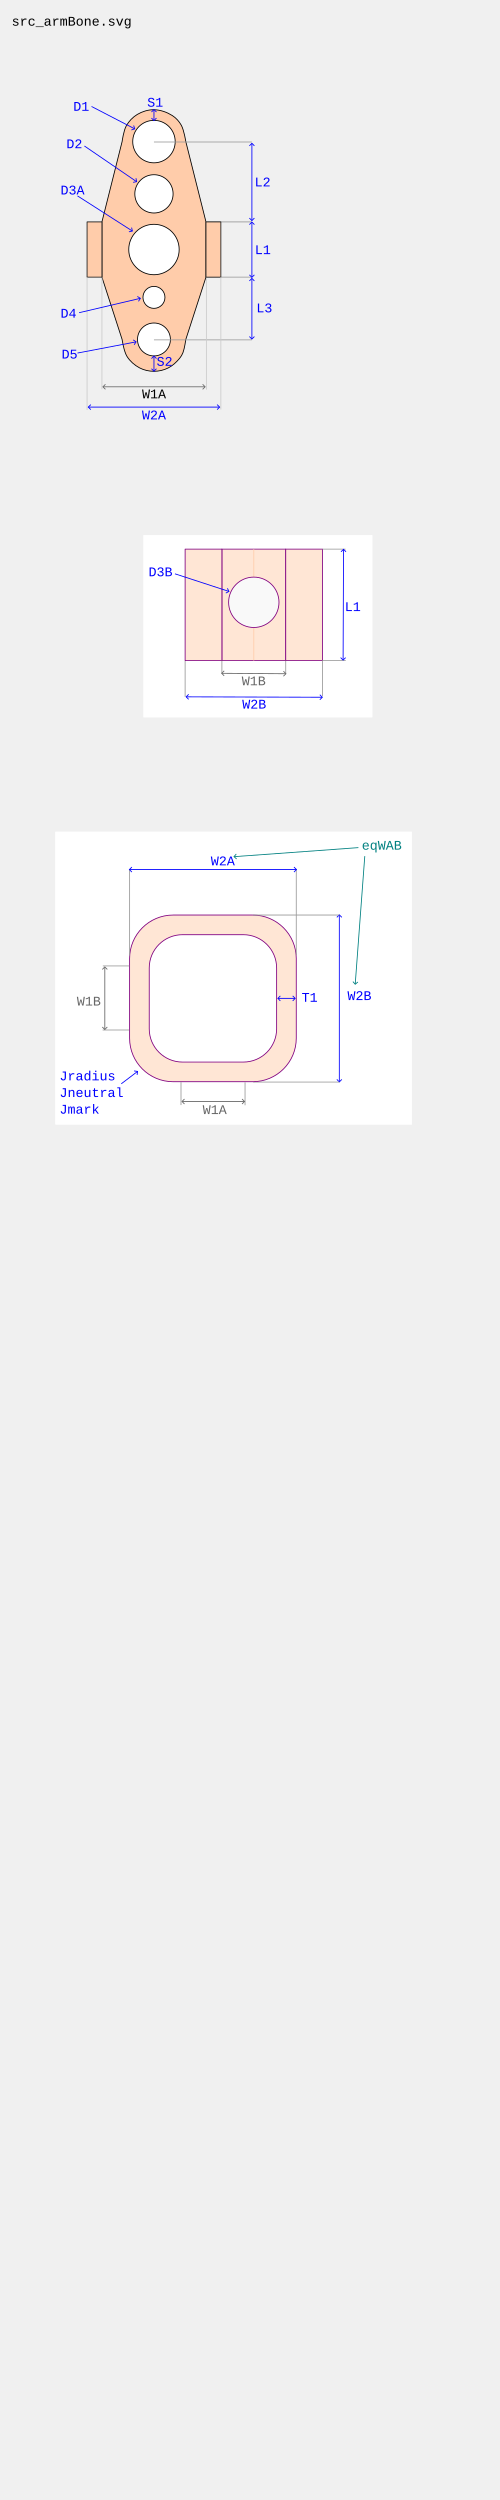
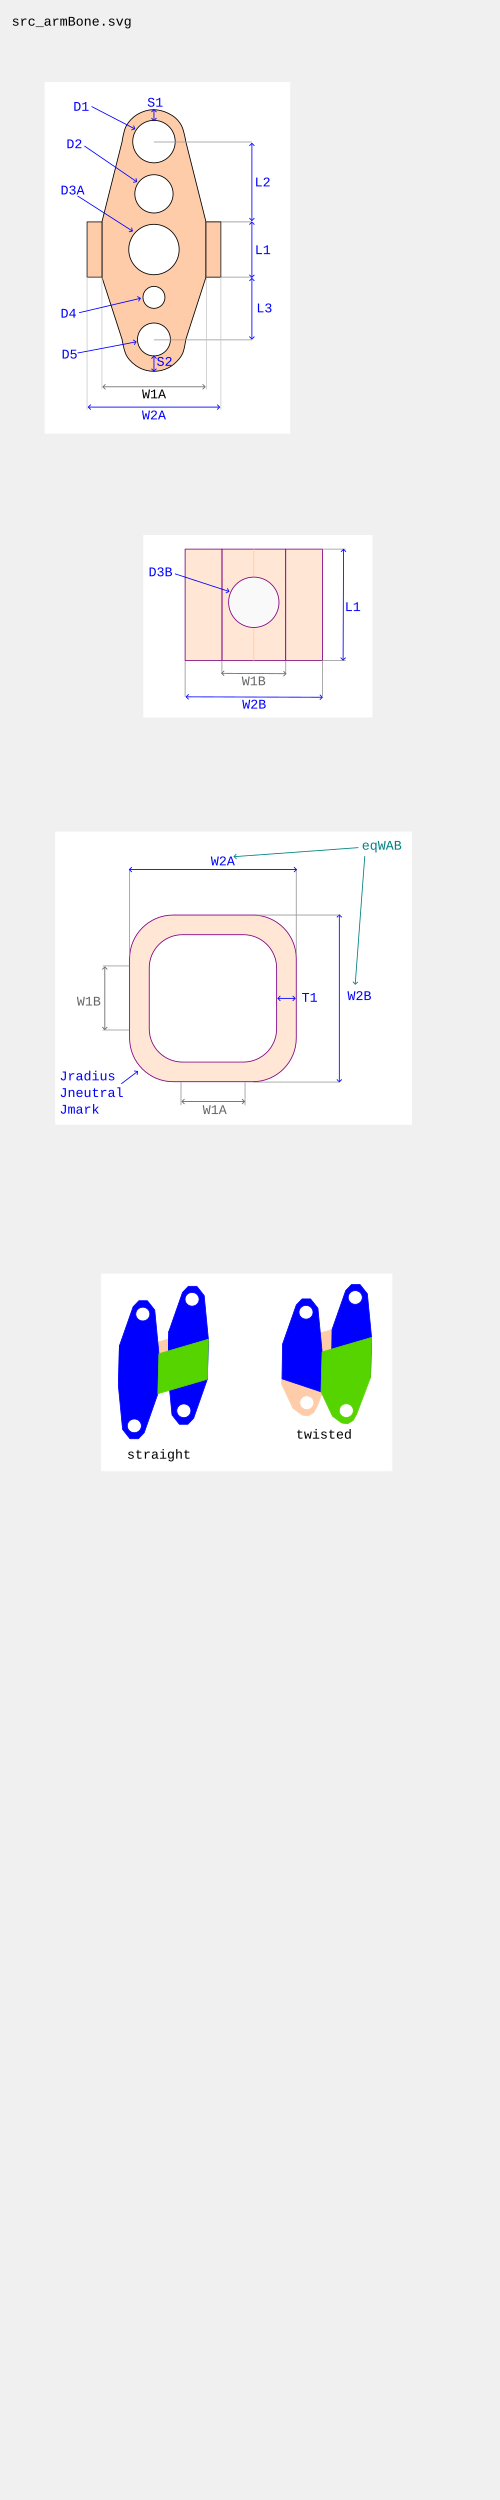
<svg xmlns="http://www.w3.org/2000/svg" width="600" height="3000" viewBox="0 0 158.75 793.75" version="1.1" id="svg1">
  <defs id="defs1">
+     <rect x="321.641" y="1726.93" width="154.964" height="45.249" id="rect21" />
+     <rect x="138.979" y="1791.098" width="133.076" height="72.977" id="rect14" />
    <rect x="329.366" y="547.881" width="33.128" height="28.668" id="rect23" />
    <rect x="337.011" y="488.529" width="40.773" height="32.914" id="rect22" />
    <rect x="383.517" y="531.317" width="62.433" height="43.958" id="rect20" />
    <rect x="366.316" y="458.054" width="58.611" height="40.773" id="rect19" />
    <rect x="421.104" y="421.104" width="52.24" height="44.595" id="rect18" />
    <rect x="380.969" y="402.629" width="60.522" height="52.24" id="rect17" />
    <rect x="429.386" y="467.518" width="59.885" height="43.413" id="rect13" />
    <rect x="414.638" y="382.88" width="70.173" height="49.692" id="rect12" />
    <rect x="414.638" y="361.219" width="45.964" height="42.684" id="rect11" />
    <rect x="391.162" y="288.632" width="63.707" height="73.225" id="rect8" />
    <rect x="171.056" y="528.769" width="63.386" height="32.809" id="rect5" />
    <marker style="overflow:visible" id="ArrowWide" refX="0" refY="0" orient="auto-start-reverse" markerWidth="1" markerHeight="1" viewBox="0 0 1 1" preserveAspectRatio="xMidYMid">
      <path style="fill:none;stroke:context-stroke;stroke-width:1;stroke-linecap:butt" d="M 3,-3 0,0 3,3" transform="rotate(180,0.125,0)" id="path1" />
    </marker>
    <rect x="14.016" y="16.564" width="256.103" height="73.9" id="rect1" />
    <marker style="overflow:visible" id="ArrowWide-5" refX="0" refY="0" orient="auto-start-reverse" markerWidth="1" markerHeight="1" viewBox="0 0 1 1" preserveAspectRatio="xMidYMid">
      <path style="fill:none;stroke:context-stroke;stroke-width:1;stroke-linecap:butt" d="M 3,-3 0,0 3,3" transform="rotate(180,0.125,0)" id="path1-0" />
    </marker>
    <marker style="overflow:visible" id="ArrowWide-5-3" refX="0" refY="0" orient="auto-start-reverse" markerWidth="1" markerHeight="1" viewBox="0 0 1 1" preserveAspectRatio="xMidYMid">
      <path style="fill:none;stroke:context-stroke;stroke-width:1;stroke-linecap:butt" d="M 3,-3 0,0 3,3" transform="rotate(180,0.125,0)" id="path1-0-2" />
    </marker>
    <marker style="overflow:visible" id="ArrowWide-5-7" refX="0" refY="0" orient="auto-start-reverse" markerWidth="1" markerHeight="1" viewBox="0 0 1 1" preserveAspectRatio="xMidYMid">
      <path style="fill:none;stroke:context-stroke;stroke-width:1;stroke-linecap:butt" d="M 3,-3 0,0 3,3" transform="rotate(180,0.125,0)" id="path1-0-6" />
    </marker>
    <marker style="overflow:visible" id="ArrowWide-5-7-8" refX="0" refY="0" orient="auto-start-reverse" markerWidth="1" markerHeight="1" viewBox="0 0 1 1" preserveAspectRatio="xMidYMid">
      <path style="fill:none;stroke:context-stroke;stroke-width:1;stroke-linecap:butt" d="M 3,-3 0,0 3,3" transform="rotate(180,0.125,0)" id="path1-0-6-8" />
    </marker>
    <rect x="171.056" y="528.769" width="63.386" height="32.809" id="rect5-2" />
    <marker style="overflow:visible" id="ArrowWide-1" refX="0" refY="0" orient="auto-start-reverse" markerWidth="1" markerHeight="1" viewBox="0 0 1 1" preserveAspectRatio="xMidYMid">
      <path style="fill:none;stroke:context-stroke;stroke-width:1;stroke-linecap:butt" d="M 3,-3 0,0 3,3" transform="rotate(180,0.125,0)" id="path3-55" />
    </marker>
    <marker style="overflow:visible" id="ArrowWide-4-7" refX="0" refY="0" orient="auto-start-reverse" markerWidth="1" markerHeight="1" viewBox="0 0 1 1" preserveAspectRatio="xMidYMid">
      <path style="fill:none;stroke:context-stroke;stroke-width:1;stroke-linecap:butt" d="M 3,-3 0,0 3,3" transform="rotate(180,0.125,0)" id="path3-5-6" />
    </marker>
    <rect x="187.936" y="533.866" width="73.9" height="44.595" id="rect5-9-6" />
    <rect x="450.027" y="984.154" width="36.489" height="38.43" id="rect11-93" />
    <marker style="overflow:visible" id="ArrowWide-9-3-7" refX="0" refY="0" orient="auto-start-reverse" markerWidth="1" markerHeight="1" viewBox="0 0 1 1" preserveAspectRatio="xMidYMid">
      <path style="fill:none;stroke:context-stroke;stroke-width:1;stroke-linecap:butt" d="M 3,-3 0,0 3,3" transform="rotate(180,0.125,0)" id="path3-73-1-4" />
    </marker>
    <rect x="336.844" y="630.218" width="41.53" height="28.349" id="rect13-0-5" />
    <marker style="overflow:visible" id="ArrowWide-10-9" refX="0" refY="0" orient="auto-start-reverse" markerWidth="1" markerHeight="1" viewBox="0 0 1 1" preserveAspectRatio="xMidYMid">
      <path style="fill:none;stroke:context-stroke;stroke-width:1;stroke-linecap:butt" d="M 3,-3 0,0 3,3" transform="rotate(180,0.125,0)" id="path3-61-1" />
    </marker>
    <rect x="187.936" y="533.866" width="73.9" height="44.595" id="rect5-9-1-0" />
    <rect x="349.115" y="99.383" width="55.425" height="47.143" id="rect3-6" />
    <marker style="overflow:visible" id="ArrowWide-2" refX="0" refY="0" orient="auto-start-reverse" markerWidth="1" markerHeight="1" viewBox="0 0 1 1" preserveAspectRatio="xMidYMid">
      <path style="fill:none;stroke:context-stroke;stroke-width:1;stroke-linecap:butt" d="M 3,-3 0,0 3,3" transform="rotate(180,0.125,0)" id="path3-7" />
    </marker>
    <marker style="overflow:visible" id="ArrowWide-7" refX="0" refY="0" orient="auto-start-reverse" markerWidth="1" markerHeight="1" viewBox="0 0 1 1" preserveAspectRatio="xMidYMid">
      <path style="fill:none;stroke:context-stroke;stroke-width:1;stroke-linecap:butt" d="M 3,-3 0,0 3,3" transform="rotate(180,0.125,0)" id="path3-1" />
    </marker>
    <marker style="overflow:visible" id="ArrowWide-3" refX="0" refY="0" orient="auto-start-reverse" markerWidth="1" markerHeight="1" viewBox="0 0 1 1" preserveAspectRatio="xMidYMid">
      <path style="fill:none;stroke:context-stroke;stroke-width:1;stroke-linecap:butt" d="M 3,-3 0,0 3,3" transform="rotate(180,0.125,0)" id="path3-6" />
    </marker>
    <marker style="overflow:visible" id="ArrowWide-3-7" refX="0" refY="0" orient="auto-start-reverse" markerWidth="1" markerHeight="1" viewBox="0 0 1 1" preserveAspectRatio="xMidYMid">
      <path style="fill:none;stroke:context-stroke;stroke-width:1;stroke-linecap:butt" d="M 3,-3 0,0 3,3" transform="rotate(180,0.125,0)" id="path3-6-3" />
    </marker>
    <rect x="349.115" y="99.383" width="55.425" height="47.143" id="rect3" />
    <rect x="187.936" y="533.866" width="73.9" height="44.595" id="rect5-22" />
    <rect x="435.757" y="303.246" width="78.36" height="64.344" id="rect6" />
    <rect x="421.933" y="172.994" width="86.45" height="28.958" id="rect9" />
    <marker style="overflow:visible" id="ArrowWide-3-6" refX="0" refY="0" orient="auto-start-reverse" markerWidth="1" markerHeight="1" viewBox="0 0 1 1" preserveAspectRatio="xMidYMid">
      <path style="fill:none;stroke:context-stroke;stroke-width:1;stroke-linecap:butt" d="M 3,-3 0,0 3,3" transform="rotate(180,0.125,0)" id="path3-6-8" />
    </marker>
    <rect x="187.936" y="533.866" width="73.9" height="44.595" id="rect5-2-6" />
    <rect x="49.054" y="523.036" width="145.252" height="74.537" id="rect10" />
    <marker style="overflow:visible" id="ArrowWide-9-7" refX="0" refY="0" orient="auto-start-reverse" markerWidth="1" markerHeight="1" viewBox="0 0 1 1" preserveAspectRatio="xMidYMid">
      <path style="fill:none;stroke:context-stroke;stroke-width:1;stroke-linecap:butt" d="M 3,-3 0,0 3,3" transform="rotate(180,0.125,0)" id="path3-73-5" />
    </marker>
    <marker style="overflow:visible" id="ArrowWide-9" refX="0" refY="0" orient="auto-start-reverse" markerWidth="1" markerHeight="1" viewBox="0 0 1 1" preserveAspectRatio="xMidYMid">
      <path style="fill:none;stroke:context-stroke;stroke-width:1;stroke-linecap:butt" d="M 3,-3 0,0 3,3" transform="rotate(180,0.125,0)" id="path1-1" />
    </marker>
  </defs>
  <g id="layer1">
+     <rect style="fill:#ffffff;stroke:#ffffff;stroke-width:0.265;stroke-linejoin:round" id="rect25" width="77.711" height="111.322" x="14.303" y="26.222" />
+     <rect style="fill:#ffffff;stroke:#ffffff;stroke-width:0.265;stroke-linejoin:round" id="rect24" width="92.252" height="62.455" x="32.181" y="404.527" />
+     <path style="fill:#ffccaa;stroke:#ffccaa;stroke-width:0.265;stroke-linejoin:round" d="m 89.733,426.721 15.696,-4.583 -0.334,12.68 -4.429,11.722 -1.141,1.984 -1.72,0.995 -1.836,-0.238 -2.931,-2.145 -3.639,-7.736 z" id="path8-1" />
+     <ellipse style="fill:#ffffff;stroke:#ffccaa;stroke-width:0.265;stroke-linejoin:round" id="path7-6-9-5-0" cx="97.413" cy="445.364" rx="2.246" ry="2.189" />
+     <path style="fill:#ffccaa;stroke:#ffccaa;stroke-width:0.265;stroke-linejoin:round" d="m 38.353,429.571 15.696,-4.583 -0.334,12.68 -15.696,4.583 z" id="path6-6" />
    <path style="fill:#ffccaa;stroke:#000000;stroke-width:0.265;stroke-linejoin:round" d="m 32.363,70.457 6.405,-25.502 c 0,0 0.483,-3.518 1.338,-5.027 0.827,-1.458 2.065,-2.748 3.505,-3.605 1.568,-0.933 3.446,-1.512 5.27,-1.482 2.037,0.034 4.106,0.756 5.827,1.847 1.181,0.749 2.172,1.854 2.853,3.076 0.874,1.568 1.433,5.19 1.433,5.19 l 6.405,25.502 v 17.53 l -6.405,19.793 c 0,0 -0.387,2.852 -0.904,4.18 -0.251,0.646 -0.605,1.265 -1.05,1.796 -1.008,1.201 -2.187,2.335 -3.586,3.044 -1.398,0.709 -3.006,1.094 -4.573,1.093 -1.576,-0.001 -3.205,-0.364 -4.596,-1.105 -1.592,-0.847 -3.037,-2.123 -3.985,-3.657 -0.976,-1.578 -1.532,-5.352 -1.532,-5.352 L 32.363,87.988 Z" id="path3" />
    <text xml:space="preserve" transform="scale(0.2645833)" id="text1" style="font-size:16px;line-height:normal;font-family:'Liberation Mono';-inkscape-font-specification:'Liberation Mono';text-decoration-color:#000000;white-space:pre;shape-inside:url(#rect1);display:inline;fill:#000000;stroke-width:1;-inkscape-stroke:none;stop-color:#000000">
-       <tspan x="14.016" y="30.801" id="tspan14">src_armBone.svg</tspan>
+       <tspan x="14.016" y="30.801" id="tspan1">src_armBone.svg</tspan>
    </text>
    <rect style="fill:none;stroke:#000000;stroke-width:0.265;stroke-linejoin:round" id="rect2" width="33.037" height="17.53" x="-40.133" y="70.457" />
    <circle style="fill:#ffffff;stroke:#000000;stroke-width:0.265;stroke-linejoin:round" id="path2" cx="48.882" cy="79.222" r="8.004" />
    <circle style="fill:#ffffff;stroke:#000000;stroke-width:0.265;stroke-linejoin:round" id="path2-5" cx="-23.614" cy="44.955" r="10.114" />
    <circle style="fill:#ffffff;stroke:#000000;stroke-width:0.265;stroke-linejoin:round" id="path2-5-2" cx="48.882" cy="44.955" r="6.742" />
    <circle style="fill:#ffffff;stroke:#000000;stroke-width:0.265;stroke-linejoin:round" id="path2-5-7" cx="-23.614" cy="107.78" r="10.114" />
    <circle style="fill:#ffffff;stroke:#000000;stroke-width:0.265;stroke-linejoin:round" id="path2-5-2-0" cx="48.882" cy="107.78" r="5.225" />
    <circle style="fill:#ffffff;stroke:#000000;stroke-width:0.265;stroke-linejoin:round" id="path2-5-2-0-0" cx="48.882" cy="94.415" r="3.491" />
    <circle style="fill:#ffffff;stroke:#000000;stroke-width:0.265;stroke-linejoin:round" id="path2-5-2-0-0-1" cx="48.882" cy="61.549" r="6.077" />
    <path style="fill:#ffffff;stroke:#999999;stroke-width:0.265;stroke-linejoin:round" d="M 48.882,45.088 H 79.976" id="path4-2" />
    <path style="fill:#ffffff;stroke:#999999;stroke-width:0.265;stroke-linejoin:round" d="M 48.882,107.912 H 79.976" id="path4-7" />
    <path style="fill:#ffffff;stroke:#999999;stroke-width:0.265;stroke-linejoin:round" d="M 65.401,87.988 H 79.976" id="path4-28" />
    <path style="fill:#ffffff;stroke:#999999;stroke-width:0.265;stroke-linejoin:round" d="M 65.401,70.457 H 79.976" id="path4-28-6" />
    <path style="fill:#ffffff;stroke:#cccccc;stroke-width:0.265;stroke-linejoin:round" d="M 32.363,123.579 V 87.988" id="path4-7-3" />
    <path style="fill:#ffffff;stroke:#cccccc;stroke-width:0.265;stroke-linejoin:round" d="M 65.533,123.698 V 88.106" id="path4-7-3-7" />
    <path style="fill:#ffffff;stroke:#0000ff;stroke-width:0.265;stroke-linejoin:round;marker-start:url(#ArrowWide);marker-end:url(#ArrowWide)" d="M 79.976,70.577 V 87.989" id="path4" />
    <path style="fill:#ffffff;stroke:#0000ff;stroke-width:0.265;stroke-linejoin:round;marker-start:url(#ArrowWide-5);marker-end:url(#ArrowWide-5)" d="M 79.976,45.576 V 69.969" id="path4-1" />
    <path style="fill:#ffffff;stroke:#0000ff;stroke-width:0.265;stroke-linejoin:round;marker-start:url(#ArrowWide-5-3);marker-end:url(#ArrowWide-5-3)" d="m 79.976,88.464 v 19.118" id="path4-1-5" />
    <path style="fill:#ffffff;stroke:#666666;stroke-width:0.265;stroke-linejoin:round;marker-start:url(#ArrowWide-5-7);marker-end:url(#ArrowWide-5-7)" d="M 32.746,122.81 H 65.064" id="path4-1-9" />
    <rect style="fill:#ffccaa;stroke:#1a1a1a;stroke-width:0.265;stroke-linejoin:round" id="rect4" width="4.72" height="17.53" x="65.401" y="70.457" />
    <rect style="fill:#ffccaa;stroke:#1a1a1a;stroke-width:0.265;stroke-linejoin:round" id="rect4-5" width="4.72" height="17.53" x="27.644" y="70.457" />
    <path style="fill:#ffffff;stroke:#cccccc;stroke-width:0.265;stroke-linejoin:round" d="M 27.644,130.144 V 88.099" id="path4-7-3-74" />
    <path style="fill:#ffffff;stroke:#cccccc;stroke-width:0.265;stroke-linejoin:round" d="M 70.12,130.033 V 87.988" id="path4-7-3-74-7" />
    <path style="fill:#0000ff;stroke:#0000ff;stroke-width:0.265;stroke-linejoin:round;marker-start:url(#ArrowWide-5-7-8);marker-end:url(#ArrowWide-5-7-8)" d="M 28.102,129.257 H 69.662" id="path4-1-9-1" />
    <text xml:space="preserve" transform="matrix(0.2645833,0,0,0.2645833,-0.1629001,-17.19296)" id="text4" style="font-size:16px;line-height:normal;font-family:'Liberation Mono';-inkscape-font-specification:'Liberation Mono';text-decoration-color:#000000;white-space:pre;shape-inside:url(#rect5);display:inline;fill:#000000;stroke-width:1;-inkscape-stroke:none;stop-color:#000000">
-       <tspan x="171.057" y="543.006" id="tspan15">W1A</tspan>
+       <tspan x="171.057" y="543.006" id="tspan2">W1A</tspan>
    </text>
    <text xml:space="preserve" transform="matrix(0.2645833,0,0,0.2645833,-0.1863696,-10.50747)" id="text4-6" style="font-size:16px;line-height:normal;font-family:'Liberation Mono';-inkscape-font-specification:'Liberation Mono';text-decoration-color:#000000;white-space:pre;shape-inside:url(#rect5-2);display:inline;fill:#0000ff;stroke-width:1;-inkscape-stroke:none;stop-color:#000000">
-       <tspan x="171.057" y="543.006" id="tspan16">W2A</tspan>
+       <tspan x="171.057" y="543.006" id="tspan3">W2A</tspan>
    </text>
    <rect style="fill:#ffffff;stroke:#ffffff;stroke-width:0.265;stroke-linejoin:round;stroke-dasharray:none" id="rect16" width="72.48" height="57.657" x="45.641" y="169.995" />
    <rect style="fill:#ffe6d5;stroke:#800080;stroke-width:0.265;stroke-linejoin:round" id="rect8-5" width="20.267" height="35.397" x="70.45" y="174.346" />
    <rect style="fill:#ffe6d5;stroke:#800080;stroke-width:0.265;stroke-linejoin:round" id="rect8-9-47" width="11.671" height="35.397" x="90.717" y="174.346" />
    <rect style="fill:#ffe6d5;stroke:#800080;stroke-width:0.265;stroke-linejoin:round" id="rect8-9-4-4" width="11.671" height="35.397" x="58.779" y="174.346" />
    <path style="fill:none;stroke:#999999;stroke-width:0.265;stroke-linejoin:round" d="m 70.45,213.778 v -4.034" id="path1-2-3-4" />
    <path style="fill:none;stroke:#999999;stroke-width:0.265;stroke-linejoin:round" d="M 90.717,213.812 V 209.778" id="path1-2-3-1-3" />
    <path style="fill:#ffe6d5;stroke:#666666;stroke-width:0.265;stroke-linejoin:round;marker-start:url(#ArrowWide-1);marker-end:url(#ArrowWide-1)" d="m 70.45,213.778 20.267,0.132" id="path11-0" />
    <path style="fill:none;stroke:#999999;stroke-width:0.265;stroke-linejoin:round" d="M 109.768,209.744 H 102.45" id="path1-2-3-7-7" />
    <path style="fill:none;stroke:#999999;stroke-width:0.265;stroke-linejoin:round" d="m 109.706,174.347 h -7.319" id="path1-2-3-7-9-8" />
    <path style="fill:#ffe6d5;stroke:#0000ff;stroke-width:0.265;stroke-linejoin:round;marker-start:url(#ArrowWide-4-7);marker-end:url(#ArrowWide-4-7)" d="m 109.068,174.469 -0.132,35.051" id="path11-7-6" />
    <text xml:space="preserve" transform="matrix(0.2645833,0,0,0.2645833,27.03556,72.56343)" id="text5-0-8" style="font-style:normal;font-variant:normal;font-weight:normal;font-stretch:normal;font-size:16px;line-height:normal;font-family:'Liberation Mono';-inkscape-font-specification:'Liberation Mono';font-variant-ligatures:normal;font-variant-position:normal;font-variant-caps:normal;font-variant-numeric:normal;font-variant-alternates:normal;font-variant-east-asian:normal;font-feature-settings:normal;font-variation-settings:normal;text-indent:0;text-align:start;text-decoration-line:none;text-decoration-style:solid;text-decoration-color:#000000;letter-spacing:normal;word-spacing:normal;text-transform:none;writing-mode:lr-tb;direction:ltr;text-orientation:mixed;dominant-baseline:auto;baseline-shift:baseline;white-space:pre;shape-inside:url(#rect5-9-6);shape-padding:0;shape-margin:0;inline-size:0;display:inline;vector-effect:none;fill:#666666;fill-opacity:1;stroke-width:1;stroke-linecap:butt;stroke-linejoin:miter;stroke-miterlimit:4;stroke-dasharray:none;stroke-dashoffset:0;stroke-opacity:1;-inkscape-stroke:none;stop-color:#000000">
-       <tspan x="187.936" y="548.102" id="tspan21">W1B</tspan>
+       <tspan x="187.936" y="548.102" id="tspan4">W1B</tspan>
    </text>
    <text xml:space="preserve" transform="matrix(0.2645833,0,0,0.2645833,-9.606775,-70.14169)" id="text11-4" style="font-style:normal;font-variant:normal;font-weight:normal;font-stretch:normal;font-size:16px;line-height:normal;font-family:'Liberation Mono';-inkscape-font-specification:'Liberation Mono';font-variant-ligatures:normal;font-variant-position:normal;font-variant-caps:normal;font-variant-numeric:normal;font-variant-alternates:normal;font-variant-east-asian:normal;font-feature-settings:normal;font-variation-settings:normal;text-indent:0;text-align:start;text-decoration-line:none;text-decoration-style:solid;text-decoration-color:#000000;letter-spacing:normal;word-spacing:normal;text-transform:none;writing-mode:lr-tb;direction:ltr;text-orientation:mixed;dominant-baseline:auto;baseline-shift:baseline;white-space:pre;shape-inside:url(#rect11-93);shape-padding:0;shape-margin:0;inline-size:0;display:inline;vector-effect:none;fill:#0000ff;fill-opacity:1;stroke-width:1;stroke-linecap:butt;stroke-linejoin:miter;stroke-miterlimit:4;stroke-dasharray:none;stroke-dashoffset:0;stroke-opacity:1;-inkscape-stroke:none;stop-color:#000000">
-       <tspan x="450.027" y="998.391" id="tspan24">L1</tspan>
+       <tspan x="450.027" y="998.391" id="tspan5">L1</tspan>
    </text>
    <path style="fill:#008080;stroke:#ffccaa;stroke-width:0.265;stroke-linejoin:round;stroke-dasharray:none" d="m 80.583,174.367 v 35.377" id="path16-3-3" />
    <circle style="fill:#f9f9f9;stroke:#800080;stroke-width:0.265;stroke-linejoin:round" id="path8-9-2-1" cx="80.583" cy="191.229" r="7.996" />
    <path style="fill:#0000ff;stroke:#0000ff;stroke-width:0.265;stroke-linejoin:round;marker-start:url(#ArrowWide-9-3-7)" d="m 72.639,187.768 -17.086,-5.578" id="path13-1-4-4" />
    <text xml:space="preserve" transform="matrix(0.2645833,0,0,0.2645833,-41.96298,12.45337)" id="text13-3-9" style="font-style:normal;font-variant:normal;font-weight:normal;font-stretch:normal;font-size:16px;line-height:normal;font-family:'Liberation Mono';-inkscape-font-specification:'Liberation Mono';font-variant-ligatures:normal;font-variant-position:normal;font-variant-caps:normal;font-variant-numeric:normal;font-variant-alternates:normal;font-variant-east-asian:normal;font-feature-settings:normal;font-variation-settings:normal;text-indent:0;text-align:start;text-decoration-line:none;text-decoration-style:solid;text-decoration-color:#000000;letter-spacing:normal;word-spacing:normal;text-transform:none;writing-mode:lr-tb;direction:ltr;text-orientation:mixed;dominant-baseline:auto;baseline-shift:baseline;white-space:pre;shape-inside:url(#rect13-0-5);shape-padding:0;shape-margin:0;inline-size:0;display:inline;vector-effect:none;fill:#0000ff;fill-opacity:1;stroke-width:1;stroke-linecap:butt;stroke-linejoin:miter;stroke-miterlimit:4;stroke-dasharray:none;stroke-dashoffset:0;stroke-opacity:1;-inkscape-stroke:none;stop-color:#000000">
-       <tspan x="336.844" y="644.455" id="tspan25">D3B</tspan>
+       <tspan x="336.844" y="644.455" id="tspan6">D3B</tspan>
    </text>
    <path style="fill:#ffe6d5;stroke:#0000ff;stroke-width:0.265;stroke-linejoin:round;marker-start:url(#ArrowWide-10-9);marker-end:url(#ArrowWide-10-9)" d="m 59.168,221.245 43.1,0.132" id="path11-9-3" />
    <path style="fill:none;stroke:#999999;stroke-width:0.265;stroke-linejoin:round" d="M 102.388,221.074 V 209.705" id="path1-1-2-6" />
    <path style="fill:none;stroke:#999999;stroke-width:0.265;stroke-linejoin:round" d="M 58.779,221.245 V 209.876" id="path1-1-0" />
    <text xml:space="preserve" transform="matrix(0.2645833,0,0,0.2645833,27.18328,79.95747)" id="text5-0-7-6" style="font-style:normal;font-variant:normal;font-weight:normal;font-stretch:normal;font-size:16px;line-height:normal;font-family:'Liberation Mono';-inkscape-font-specification:'Liberation Mono';font-variant-ligatures:normal;font-variant-position:normal;font-variant-caps:normal;font-variant-numeric:normal;font-variant-alternates:normal;font-variant-east-asian:normal;font-feature-settings:normal;font-variation-settings:normal;text-indent:0;text-align:start;text-decoration-line:none;text-decoration-style:solid;text-decoration-color:#000000;letter-spacing:normal;word-spacing:normal;text-transform:none;writing-mode:lr-tb;direction:ltr;text-orientation:mixed;dominant-baseline:auto;baseline-shift:baseline;white-space:pre;shape-inside:url(#rect5-9-1-0);shape-padding:0;shape-margin:0;inline-size:0;display:inline;vector-effect:none;fill:#0000ff;fill-opacity:1;stroke-width:1;stroke-linecap:butt;stroke-linejoin:miter;stroke-miterlimit:4;stroke-dasharray:none;stroke-dashoffset:0;stroke-opacity:1;-inkscape-stroke:none;stop-color:#000000">
-       <tspan x="187.936" y="548.102" id="tspan26">W2B</tspan>
+       <tspan x="187.936" y="548.102" id="tspan7">W2B</tspan>
    </text>
    <rect style="fill:#ffffff;stroke:#ffffff;stroke-width:0.265;stroke-linejoin:round" id="rect7" width="113.014" height="92.773" x="17.663" y="264.166" />
    <text xml:space="preserve" transform="matrix(0.2645833,0,0,0.2645833,17.94933,287.4527)" id="text3-6" style="font-size:16px;line-height:normal;font-family:'Liberation Mono';-inkscape-font-specification:'Liberation Mono';text-decoration-color:#000000;white-space:pre;shape-inside:url(#rect3-6);display:inline;fill:#0000ff;stroke-width:1;-inkscape-stroke:none;stop-color:#000000">
-       <tspan x="349.115" y="113.619" id="tspan27">W2B</tspan>
+       <tspan x="349.115" y="113.619" id="tspan8">W2B</tspan>
    </text>
    <path style="fill:none;stroke:#0000ff;stroke-width:0.265;stroke-linejoin:round;marker-start:url(#ArrowWide-2);marker-end:url(#ArrowWide-2)" d="m 107.735,290.527 v 52.917" id="path2-3" />
    <path style="fill:none;stroke:#999999;stroke-width:0.265;stroke-linejoin:round" d="M 80.395,343.557 H 107.735" id="path1-5-5-2" />
    <rect style="fill:#ffe6d5;stroke:#800080;stroke-width:0.265;stroke-linejoin:round" id="rect2-6" width="52.917" height="52.917" x="41.148" y="290.528" ry="13.822" />
    <rect style="fill:#ffffff;stroke:#800080;stroke-width:0.265;stroke-linejoin:round" id="rect2-5" width="40.443" height="40.443" x="47.385" y="296.764" ry="10.564" />
    <path style="fill:none;stroke:#999999;stroke-width:0.265;stroke-linejoin:round" d="M 41.148,303.379 V 276.039" id="path9" />
    <path style="fill:none;stroke:#999999;stroke-width:0.265;stroke-linejoin:round" d="M 94.065,303.261 V 275.921" id="path1-5" />
    <path style="fill:none;stroke:#0000ff;stroke-width:0.265;stroke-linejoin:round;marker-start:url(#ArrowWide-7);marker-end:url(#ArrowWide-7)" d="m 41.148,276.088 h 52.917" id="path10" />
    <path style="fill:none;stroke:#999999;stroke-width:0.265;stroke-linejoin:round" d="m 57.467,350.868 v -7.292" id="path1-2" />
    <path style="fill:none;stroke:#999999;stroke-width:0.265;stroke-linejoin:round" d="m 77.801,350.921 v -7.292" id="path1-2-7" />
    <path style="fill:none;stroke:#666666;stroke-width:0.265;stroke-linejoin:round;marker-start:url(#ArrowWide-3);marker-end:url(#ArrowWide-3)" d="M 57.846,349.727 H 77.578" id="path2-2" />
    <path style="fill:none;stroke:#0000ff;stroke-width:0.265;stroke-linejoin:round;marker-start:url(#ArrowWide-3-7);marker-end:url(#ArrowWide-3-7)" d="m 88.282,316.986 h 5.376" id="path2-2-2" />
    <text xml:space="preserve" transform="matrix(0.2645833,0,0,0.2645833,-25.43244,244.6796)" id="text3" style="font-size:16px;line-height:normal;font-family:'Liberation Mono';-inkscape-font-specification:'Liberation Mono';text-decoration-color:#000000;white-space:pre;shape-inside:url(#rect3);display:inline;fill:#0000ff;stroke-width:1;-inkscape-stroke:none;stop-color:#000000">
-       <tspan x="349.115" y="113.619" id="tspan28">W2A</tspan>
+       <tspan x="349.115" y="113.619" id="tspan9">W2A</tspan>
    </text>
    <text xml:space="preserve" transform="matrix(0.2645833,0,0,0.2645833,14.63749,208.6909)" id="text5" style="font-style:normal;font-variant:normal;font-weight:normal;font-stretch:normal;font-size:16px;line-height:normal;font-family:'Liberation Mono';-inkscape-font-specification:'Liberation Mono';font-variant-ligatures:normal;font-variant-position:normal;font-variant-caps:normal;font-variant-numeric:normal;font-variant-alternates:normal;font-variant-east-asian:normal;font-feature-settings:normal;font-variation-settings:normal;text-indent:0;text-align:start;text-decoration-line:none;text-decoration-style:solid;text-decoration-color:#000000;letter-spacing:normal;word-spacing:normal;text-transform:none;writing-mode:lr-tb;direction:ltr;text-orientation:mixed;dominant-baseline:auto;baseline-shift:baseline;white-space:pre;shape-inside:url(#rect5-22);shape-padding:0;shape-margin:0;inline-size:0;display:inline;vector-effect:none;fill:#666666;fill-opacity:1;stroke-width:1;stroke-linecap:butt;stroke-linejoin:miter;stroke-miterlimit:4;stroke-dasharray:none;stroke-dashoffset:0;stroke-opacity:1;-inkscape-stroke:none;stop-color:#000000">
-       <tspan x="187.936" y="548.102" id="tspan29">W1A</tspan>
+       <tspan x="187.936" y="548.102" id="tspan10">W1A</tspan>
    </text>
    <text xml:space="preserve" transform="matrix(0.2645833,0,0,0.2645833,-19.5329,234.0604)" id="text6" style="font-style:normal;font-variant:normal;font-weight:normal;font-stretch:normal;font-size:16px;line-height:normal;font-family:'Liberation Mono';-inkscape-font-specification:'Liberation Mono';font-variant-ligatures:normal;font-variant-position:normal;font-variant-caps:normal;font-variant-numeric:normal;font-variant-alternates:normal;font-variant-east-asian:normal;font-feature-settings:normal;font-variation-settings:normal;text-indent:0;text-align:start;text-decoration-line:none;text-decoration-style:solid;text-decoration-color:#000000;letter-spacing:normal;word-spacing:normal;text-transform:none;writing-mode:lr-tb;direction:ltr;text-orientation:mixed;dominant-baseline:auto;baseline-shift:baseline;white-space:pre;shape-inside:url(#rect6);shape-padding:0;shape-margin:0;inline-size:0;display:inline;vector-effect:none;fill:#0000ff;fill-opacity:1;stroke-width:1;stroke-linecap:butt;stroke-linejoin:miter;stroke-miterlimit:4;stroke-dasharray:none;stroke-dashoffset:0;stroke-opacity:1;-inkscape-stroke:none;stop-color:#000000">
-       <tspan x="435.756" y="317.483" id="tspan30">T1</tspan>
+       <tspan x="435.756" y="317.483" id="tspan11">T1</tspan>
    </text>
    <path style="fill:none;stroke:#999999;stroke-width:0.265;stroke-linejoin:round" d="M 80.395,290.527 H 107.735" id="path1-5-5" />
    <text xml:space="preserve" transform="matrix(0.2645833,0,0,0.2645833,3.22,220.2386)" id="text2" style="font-size:16px;line-height:normal;font-family:'Liberation Mono';-inkscape-font-specification:'Liberation Mono';text-decoration-color:#000000;white-space:pre;shape-inside:url(#rect9);display:inline;fill:#008080;stroke-width:1;-inkscape-stroke:none;stop-color:#000000">
-       <tspan x="421.934" y="187.231" id="tspan31">eqWAB</tspan>
+       <tspan x="421.934" y="187.231" id="tspan12">eqWAB</tspan>
    </text>
    <path style="fill:#0000ff;stroke:#008080;stroke-width:0.265;stroke-linejoin:round;stroke-dasharray:none;marker-start:url(#ArrowWide-7)" d="m 74.354,271.986 39.433,-2.865" id="path14" />
    <path style="fill:#008080;stroke:#008080;stroke-width:0.265;stroke-linejoin:round;stroke-dasharray:none;marker-start:url(#ArrowWide-7)" d="m 112.785,312.44 3.034,-40.623" id="path15" />
    <path style="fill:none;stroke:#999999;stroke-width:0.265;stroke-linejoin:round" d="m 32.648,306.687 h 8.367" id="path1-2-6" />
    <path style="fill:none;stroke:#999999;stroke-width:0.265;stroke-linejoin:round" d="m 32.588,327.021 h 8.367" id="path1-2-7-4" />
    <path style="fill:#666666;stroke:#666666;stroke-width:0.265;stroke-linejoin:round;marker-start:url(#ArrowWide-3-6);marker-end:url(#ArrowWide-3-6)" d="m 33.277,307.066 v 19.732" id="path2-2-9" />
    <text xml:space="preserve" transform="matrix(0.2645833,0,0,0.2645833,-25.32394,174.2487)" id="text5-5" style="font-style:normal;font-variant:normal;font-weight:normal;font-stretch:normal;font-size:16px;line-height:normal;font-family:'Liberation Mono';-inkscape-font-specification:'Liberation Mono';font-variant-ligatures:normal;font-variant-position:normal;font-variant-caps:normal;font-variant-numeric:normal;font-variant-alternates:normal;font-variant-east-asian:normal;font-feature-settings:normal;font-variation-settings:normal;text-indent:0;text-align:start;text-decoration-line:none;text-decoration-style:solid;text-decoration-color:#000000;letter-spacing:normal;word-spacing:normal;text-transform:none;writing-mode:lr-tb;direction:ltr;text-orientation:mixed;dominant-baseline:auto;baseline-shift:baseline;white-space:pre;shape-inside:url(#rect5-2-6);shape-padding:0;shape-margin:0;inline-size:0;display:inline;vector-effect:none;fill:#666666;fill-opacity:1;stroke-width:1;stroke-linecap:butt;stroke-linejoin:miter;stroke-miterlimit:4;stroke-dasharray:none;stroke-dashoffset:0;stroke-opacity:1;-inkscape-stroke:none;stop-color:#000000">
-       <tspan x="187.936" y="548.102" id="tspan32">W1B</tspan>
+       <tspan x="187.936" y="548.102" id="tspan13">W1B</tspan>
    </text>
    <text xml:space="preserve" transform="matrix(0.2645833,0,0,0.2645833,5.91943,200.8544)" id="text7" style="font-size:16px;line-height:normal;font-family:'Liberation Mono';-inkscape-font-specification:'Liberation Mono';text-decoration-color:#000000;white-space:pre;shape-inside:url(#rect10);display:inline;fill:#0000ff;stroke-width:1;-inkscape-stroke:none;stop-color:#000000">
-       <tspan x="49.055" y="537.272" id="tspan33">Jradius
+       <tspan x="49.055" y="537.272" id="tspan14">Jradius
</tspan>
-       <tspan x="49.055" y="557.272" id="tspan34">Jneutral
+       <tspan x="49.055" y="557.272" id="tspan15">Jneutral
</tspan>
-       <tspan x="49.055" y="577.272" id="tspan35">Jmark</tspan>
+       <tspan x="49.055" y="577.272" id="tspan16">Jmark</tspan>
    </text>
    <path style="fill:#0000ff;stroke:#0000ff;stroke-width:0.265;stroke-linejoin:round;marker-start:url(#ArrowWide-9-7)" d="m 43.623,340.211 -5.118,3.893" id="path13-1-5" />
-     <text xml:space="preserve" transform="matrix(0.2645833,0,0,0.2645833,-22.58683,0.5435267)" id="text8" style="font-size:16px;line-height:normal;font-family:'Liberation Mono';-inkscape-font-specification:'Liberation Mono';text-decoration-color:#000000;white-space:pre;shape-inside:url(#rect8);fill:#0000ff;stroke-width:1;-inkscape-stroke:none;stop-color:#000000">
-       <tspan x="391.162" y="302.867" id="tspan36">L1</tspan>
-     </text>
-     <text xml:space="preserve" transform="matrix(0.2645833,0,0,0.2645833,-28.87048,-40.15076)" id="text10" style="font-size:16px;line-height:normal;font-family:'Liberation Mono';-inkscape-font-specification:'Liberation Mono';text-decoration-color:#000000;white-space:pre;shape-inside:url(#rect11);fill:#0000ff;stroke-width:1;-inkscape-stroke:none;stop-color:#000000">
-       <tspan x="414.639" y="375.455" id="tspan37">L2</tspan>
-     </text>
-     <text xml:space="preserve" transform="matrix(0.2645833,0,0,0.2645833,-28.31568,-5.899546)" id="text11" style="font-size:16px;line-height:normal;font-family:'Liberation Mono';-inkscape-font-specification:'Liberation Mono';text-decoration-color:#000000;white-space:pre;shape-inside:url(#rect12);fill:#0000ff;stroke-width:1;-inkscape-stroke:none;stop-color:#000000">
-       <tspan x="414.639" y="397.115" id="tspan38">L3</tspan>
-     </text>
-     <text xml:space="preserve" transform="matrix(0.2645833,0,0,0.2645833,-90.34733,-92.288)" id="text12" style="font-size:16px;line-height:normal;font-family:'Liberation Mono';-inkscape-font-specification:'Liberation Mono';text-decoration-color:#000000;white-space:pre;shape-inside:url(#rect13);fill:#0000ff;stroke-width:1;-inkscape-stroke:none;stop-color:#000000">
-       <tspan x="429.387" y="481.754" id="tspan39">D1</tspan>
+     <text xml:space="preserve" transform="matrix(0.2645833,0,0,0.2645833,-22.58683,0.5435267)" id="text8" style="font-size:16px;line-height:normal;font-family:'Liberation Mono';-inkscape-font-specification:'Liberation Mono';text-decoration-color:#000000;white-space:pre;shape-inside:url(#rect8);display:inline;fill:#0000ff;stroke-width:1;-inkscape-stroke:none;stop-color:#000000">
+       <tspan x="391.162" y="302.867" id="tspan18">L1</tspan>
+     </text>
+     <text xml:space="preserve" transform="matrix(0.2645833,0,0,0.2645833,-28.87048,-40.15076)" id="text10" style="font-size:16px;line-height:normal;font-family:'Liberation Mono';-inkscape-font-specification:'Liberation Mono';text-decoration-color:#000000;white-space:pre;shape-inside:url(#rect11);display:inline;fill:#0000ff;stroke-width:1;-inkscape-stroke:none;stop-color:#000000">
+       <tspan x="414.639" y="375.455" id="tspan19">L2</tspan>
+     </text>
+     <text xml:space="preserve" transform="matrix(0.2645833,0,0,0.2645833,-28.31568,-5.899546)" id="text11" style="font-size:16px;line-height:normal;font-family:'Liberation Mono';-inkscape-font-specification:'Liberation Mono';text-decoration-color:#000000;white-space:pre;shape-inside:url(#rect12);display:inline;fill:#0000ff;stroke-width:1;-inkscape-stroke:none;stop-color:#000000">
+       <tspan x="414.639" y="397.115" id="tspan20">L3</tspan>
+     </text>
+     <text xml:space="preserve" transform="matrix(0.2645833,0,0,0.2645833,-90.34733,-92.288)" id="text12" style="font-size:16px;line-height:normal;font-family:'Liberation Mono';-inkscape-font-specification:'Liberation Mono';text-decoration-color:#000000;white-space:pre;shape-inside:url(#rect13);display:inline;fill:#0000ff;stroke-width:1;-inkscape-stroke:none;stop-color:#000000">
+       <tspan x="429.387" y="481.754" id="tspan21">D1</tspan>
    </text>
    <path style="fill:#0000ff;stroke:#0000ff;stroke-width:0.265;stroke-linejoin:round;marker-end:url(#ArrowWide)" d="M 24.61,62.198 41.971,73.323" id="path13" />
    <path style="fill:#0000ff;stroke:#0000ff;stroke-width:0.265;stroke-linejoin:round;marker-end:url(#ArrowWide)" d="m 29.063,33.81 13.653,7.079" id="path16" />
-     <text xml:space="preserve" transform="matrix(0.2645833,0,0,0.2645833,-81.58229,-48.54483)" id="text16" style="font-size:16px;line-height:normal;font-family:'Liberation Mono';-inkscape-font-specification:'Liberation Mono';text-decoration-color:#000000;white-space:pre;shape-inside:url(#rect17);fill:#0000ff;stroke-width:1;-inkscape-stroke:none;stop-color:#000000">
-       <tspan x="380.969" y="416.865" id="tspan40">D3A</tspan>
-     </text>
-     <text xml:space="preserve" transform="matrix(0.2645833,0,0,0.2645833,-90.34733,-68.12111)" id="text17" style="font-size:16px;line-height:normal;font-family:'Liberation Mono';-inkscape-font-specification:'Liberation Mono';text-decoration-color:#000000;white-space:pre;shape-inside:url(#rect18);fill:#0000ff;stroke-width:1;-inkscape-stroke:none;stop-color:#000000">
-       <tspan x="421.104" y="435.34" id="tspan41">D2</tspan>
+     <text xml:space="preserve" transform="matrix(0.2645833,0,0,0.2645833,-81.58229,-48.54483)" id="text16" style="font-size:16px;line-height:normal;font-family:'Liberation Mono';-inkscape-font-specification:'Liberation Mono';text-decoration-color:#000000;white-space:pre;shape-inside:url(#rect17);display:inline;fill:#0000ff;stroke-width:1;-inkscape-stroke:none;stop-color:#000000">
+       <tspan x="380.969" y="416.865" id="tspan23">D3A</tspan>
+     </text>
+     <text xml:space="preserve" transform="matrix(0.2645833,0,0,0.2645833,-90.34733,-68.12111)" id="text17" style="font-size:16px;line-height:normal;font-family:'Liberation Mono';-inkscape-font-specification:'Liberation Mono';text-decoration-color:#000000;white-space:pre;shape-inside:url(#rect18);display:inline;fill:#0000ff;stroke-width:1;-inkscape-stroke:none;stop-color:#000000">
+       <tspan x="421.104" y="435.34" id="tspan24">D2</tspan>
    </text>
    <path style="fill:#0000ff;stroke:#0000ff;stroke-width:0.265;stroke-linejoin:round;marker-end:url(#ArrowWide)" d="M 26.801,46.354 43.32,57.647" id="path18" />
-     <text xml:space="preserve" transform="matrix(0.2645833,0,0,0.2645833,-77.70545,-24.10386)" id="text18" style="font-size:16px;line-height:normal;font-family:'Liberation Mono';-inkscape-font-specification:'Liberation Mono';text-decoration-color:#000000;white-space:pre;shape-inside:url(#rect19);fill:#0000ff;stroke-width:1;-inkscape-stroke:none;stop-color:#000000">
-       <tspan x="366.316" y="472.291" id="tspan42">D4</tspan>
-     </text>
-     <text xml:space="preserve" transform="matrix(0.2645833,0,0,0.2645833,-81.91941,-30.50908)" id="text19" style="font-size:16px;line-height:normal;font-family:'Liberation Mono';-inkscape-font-specification:'Liberation Mono';text-decoration-color:#000000;white-space:pre;shape-inside:url(#rect20);fill:#0000ff;stroke-width:1;-inkscape-stroke:none;stop-color:#000000">
-       <tspan x="383.518" y="545.555" id="tspan43">D5</tspan>
+     <text xml:space="preserve" transform="matrix(0.2645833,0,0,0.2645833,-77.70545,-24.10386)" id="text18" style="font-size:16px;line-height:normal;font-family:'Liberation Mono';-inkscape-font-specification:'Liberation Mono';text-decoration-color:#000000;white-space:pre;shape-inside:url(#rect19);display:inline;fill:#0000ff;stroke-width:1;-inkscape-stroke:none;stop-color:#000000">
+       <tspan x="366.316" y="472.291" id="tspan25">D4</tspan>
+     </text>
+     <text xml:space="preserve" transform="matrix(0.2645833,0,0,0.2645833,-81.91941,-30.50908)" id="text19" style="font-size:16px;line-height:normal;font-family:'Liberation Mono';-inkscape-font-specification:'Liberation Mono';text-decoration-color:#000000;white-space:pre;shape-inside:url(#rect20);display:inline;fill:#0000ff;stroke-width:1;-inkscape-stroke:none;stop-color:#000000">
+       <tspan x="383.518" y="545.555" id="tspan26">D5</tspan>
    </text>
    <path style="fill:#0000ff;stroke:#0000ff;stroke-width:0.265;stroke-linejoin:round;marker-end:url(#ArrowWide)" d="M 25.115,99.281 44.499,94.73" id="path20" />
    <path style="fill:#0000ff;stroke:#0000ff;stroke-width:0.265;stroke-linejoin:round;marker-end:url(#ArrowWide)" d="m 24.61,112.091 18.541,-3.54" id="path21" />
    <path style="fill:#0000ff;stroke:#0000ff;stroke-width:0.265;stroke-linejoin:round;marker-start:url(#ArrowWide);marker-end:url(#ArrowWide)" d="m 48.882,38.213 v -3.371" id="path22" />
    <path style="fill:#0000ff;stroke:#0000ff;stroke-width:0.265;stroke-linejoin:round;marker-start:url(#ArrowWide-9);marker-end:url(#ArrowWide-9)" d="m 48.882,117.795 v -4.678" id="path22-1" />
-     <text xml:space="preserve" transform="matrix(0.2645833,0,0,0.2645833,-42.43195,-99.1505)" id="text22" style="font-size:16px;line-height:normal;font-family:'Liberation Mono';-inkscape-font-specification:'Liberation Mono';text-decoration-color:#000000;white-space:pre;shape-inside:url(#rect22);fill:#0000ff;stroke-width:1;-inkscape-stroke:none;stop-color:#000000">
-       <tspan x="337.012" y="502.766" id="tspan44">S1</tspan>
-     </text>
-     <text xml:space="preserve" transform="matrix(0.2645833,0,0,0.2645833,-37.43091,-32.57522)" id="text23" style="font-size:16px;line-height:normal;font-family:'Liberation Mono';-inkscape-font-specification:'Liberation Mono';text-decoration-color:#000000;white-space:pre;shape-inside:url(#rect23);fill:#0000ff;stroke-width:1;-inkscape-stroke:none;stop-color:#000000">
-       <tspan x="329.365" y="562.117" id="tspan45">S2</tspan>
+     <text xml:space="preserve" transform="matrix(0.2645833,0,0,0.2645833,-42.43195,-99.1505)" id="text22" style="font-size:16px;line-height:normal;font-family:'Liberation Mono';-inkscape-font-specification:'Liberation Mono';text-decoration-color:#000000;white-space:pre;shape-inside:url(#rect22);display:inline;fill:#0000ff;stroke-width:1;-inkscape-stroke:none;stop-color:#000000">
+       <tspan x="337.012" y="502.766" id="tspan27">S1</tspan>
+     </text>
+     <text xml:space="preserve" transform="matrix(0.2645833,0,0,0.2645833,-37.43091,-32.57522)" id="text23" style="font-size:16px;line-height:normal;font-family:'Liberation Mono';-inkscape-font-specification:'Liberation Mono';text-decoration-color:#000000;white-space:pre;shape-inside:url(#rect23);display:inline;fill:#0000ff;stroke-width:1;-inkscape-stroke:none;stop-color:#000000">
+       <tspan x="329.365" y="562.117" id="tspan28">S2</tspan>
+     </text>
+     <path style="fill:#0000ff;stroke:#0000ff;stroke-width:0.265;stroke-linejoin:round" d="m 37.756,438.354 12.371,4.128 0.334,-12.68 -1.337,-13.86 -2.34,-2.949 -2.675,1e-5 -1.839,1.917 -4.346,12.385 z" id="path5" />
+     <path style="fill:#0000ff;stroke:#0000ff;stroke-width:0.265;stroke-linejoin:round" d="m 53.452,433.771 12.371,4.128 0.334,-12.68 -1.337,-13.86 -2.34,-2.949 -2.675,1e-5 -1.839,1.917 -4.346,12.385 z" id="path5-5" />
+     <path style="fill:#0000ff;stroke:#0000ff;stroke-width:0.265;stroke-linejoin:round" d="m 50.294,431.424 -12.371,-4.128 -0.334,12.68 1.337,13.86 2.34,2.949 h 2.675 l 1.839,-1.917 4.346,-12.385 z" id="path5-5-2" />
+     <path style="fill:#0000ff;stroke:#0000ff;stroke-width:0.265;stroke-linejoin:round" d="m 65.99,426.841 -12.371,-4.128 -0.334,12.68 1.337,13.86 2.34,2.949 2.675,-1e-5 1.839,-1.917 4.346,-12.385 z" id="path5-5-2-7" />
+     <path style="fill:#55d400;stroke:#55d400;stroke-width:0.265;stroke-linejoin:round" d="m 50.461,429.802 15.696,-4.583 -0.334,12.68 -15.696,4.583 z" id="path6" />
+     <ellipse style="fill:#ffffff;stroke:#0000ff;stroke-width:0.265;stroke-linejoin:round" id="path7" cx="45.347" cy="417.218" rx="2.246" ry="2.189" />
+     <ellipse style="fill:#ffffff;stroke:#0000ff;stroke-width:0.265;stroke-linejoin:round" id="path7-6" cx="42.646" cy="452.709" rx="2.246" ry="2.189" />
+     <ellipse style="fill:#ffffff;stroke:#0000ff;stroke-width:0.265;stroke-linejoin:round" id="path7-6-9" cx="58.365" cy="447.927" rx="2.246" ry="2.189" />
+     <ellipse style="fill:#ffffff;stroke:#0000ff;stroke-width:0.265;stroke-linejoin:round" id="path7-6-9-3" cx="60.982" cy="412.524" rx="2.246" ry="2.189" />
+     <path style="fill:#0000ff;stroke:#0000ff;stroke-width:0.265;stroke-linejoin:round" d="m 89.565,437.779 12.371,4.128 0.334,-12.68 -1.337,-13.86 -2.34,-2.949 -2.675,10e-6 -1.839,1.917 -4.346,12.385 z" id="path5-3" />
+     <path style="fill:#0000ff;stroke:#0000ff;stroke-width:0.265;stroke-linejoin:round" d="m 105.261,433.197 12.371,4.128 0.334,-12.68 -1.337,-13.86 -2.34,-2.949 -2.675,1e-5 -1.839,1.917 -4.346,12.385 z" id="path5-5-6" />
+     <ellipse style="fill:#ffffff;stroke:#0000ff;stroke-width:0.265;stroke-linejoin:round" id="path7-3" cx="97.156" cy="416.643" rx="2.246" ry="2.189" />
+     <ellipse style="fill:#ffffff;stroke:#0000ff;stroke-width:0.265;stroke-linejoin:round" id="path7-6-9-3-4" cx="112.791" cy="411.95" rx="2.246" ry="2.189" />
+     <path style="fill:#55d400;stroke:#55d400;stroke-width:0.265;stroke-linejoin:round" d="m 102.27,429.227 15.696,-4.583 -0.334,12.68 -4.429,11.722 -1.141,1.984 -1.72,0.995 -1.836,-0.238 -2.931,-2.145 -3.639,-7.736 z" id="path8" />
+     <ellipse style="fill:#ffffff;stroke:#55d400;stroke-width:0.265;stroke-linejoin:round" id="path7-6-9-5" cx="109.951" cy="447.871" rx="2.246" ry="2.189" />
+     <text xml:space="preserve" transform="matrix(0.2645833,0,0,0.2645833,3.539726,-14.52494)" id="text9" style="font-size:16px;line-height:normal;font-family:'Liberation Mono';-inkscape-font-specification:'Liberation Mono';text-decoration-color:#000000;white-space:pre;shape-inside:url(#rect14);display:inline;fill:#000000;stroke-width:1;-inkscape-stroke:none;stop-color:#000000">
+       <tspan x="138.979" y="1805.334" id="tspan29">straight</tspan>
+     </text>
+     <text xml:space="preserve" transform="matrix(0.2645833,0,0,0.2645833,8.857011,-3.914196)" id="text20" style="font-size:16px;line-height:normal;font-family:'Liberation Mono';-inkscape-font-specification:'Liberation Mono';text-decoration-color:#000000;white-space:pre;shape-inside:url(#rect21);display:inline;fill:#000000;stroke-width:1;-inkscape-stroke:none;stop-color:#000000">
+       <tspan x="321.641" y="1741.166" id="tspan30">twisted</tspan>
    </text>
  </g>
</svg>
